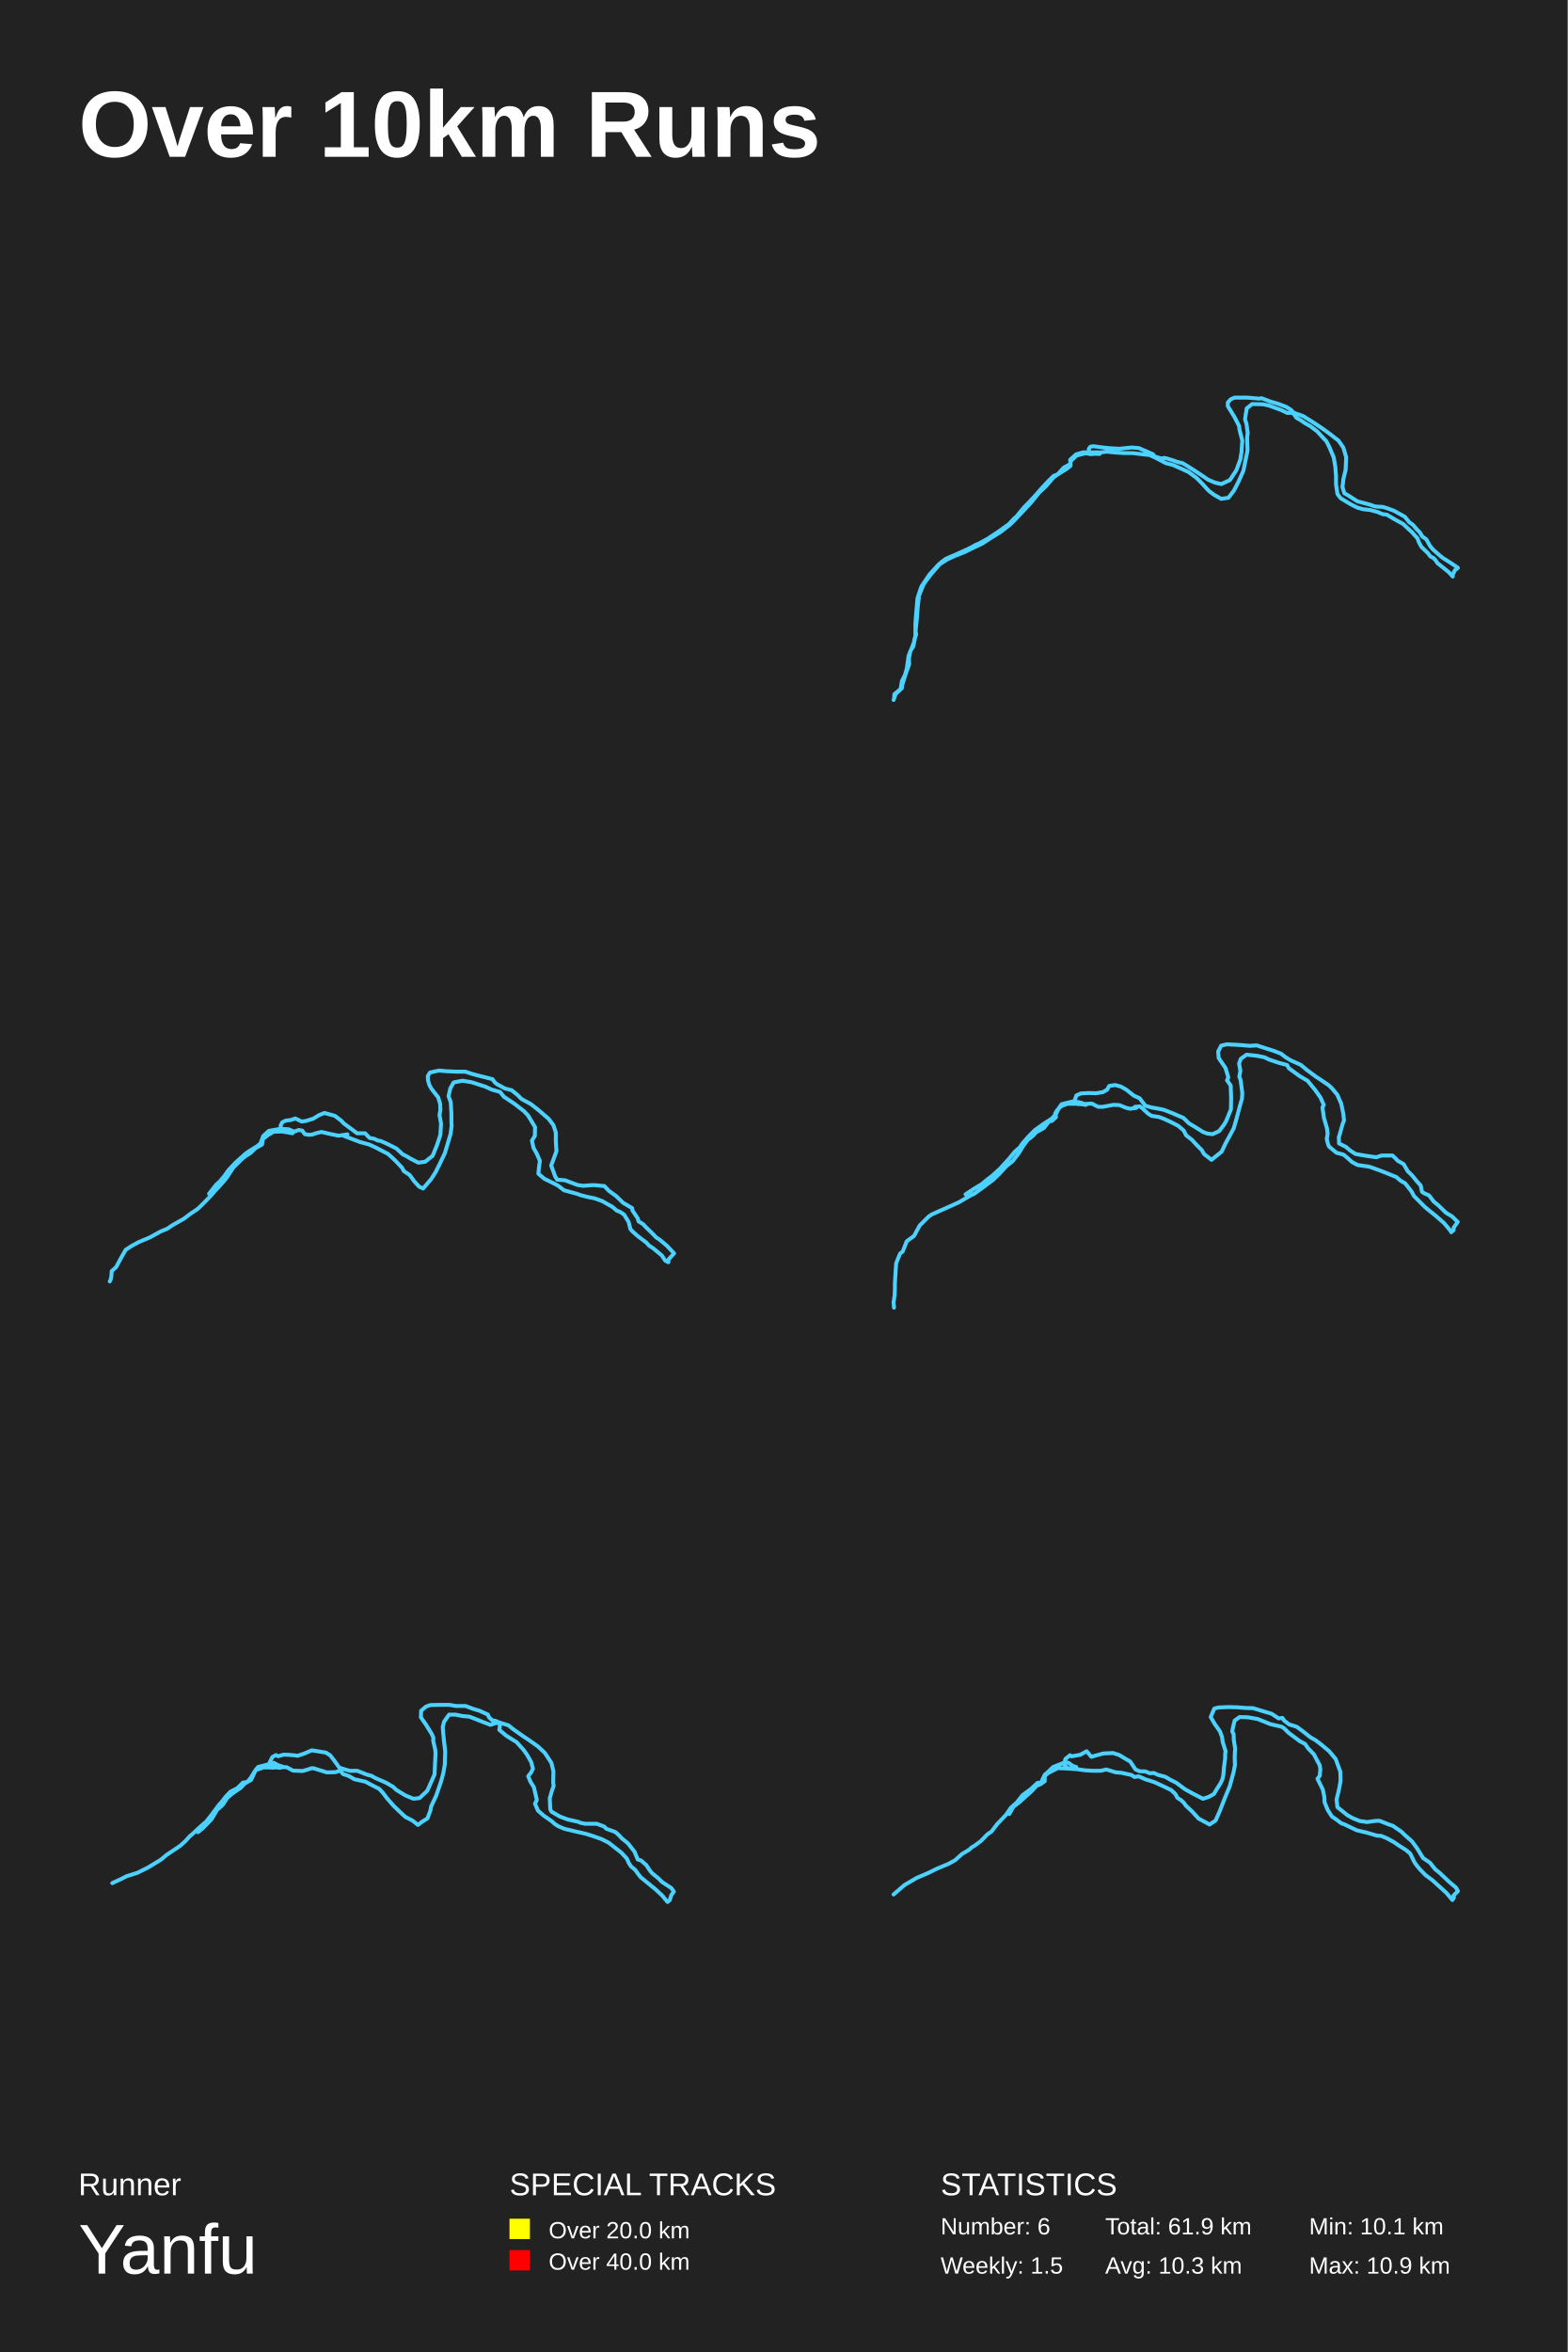
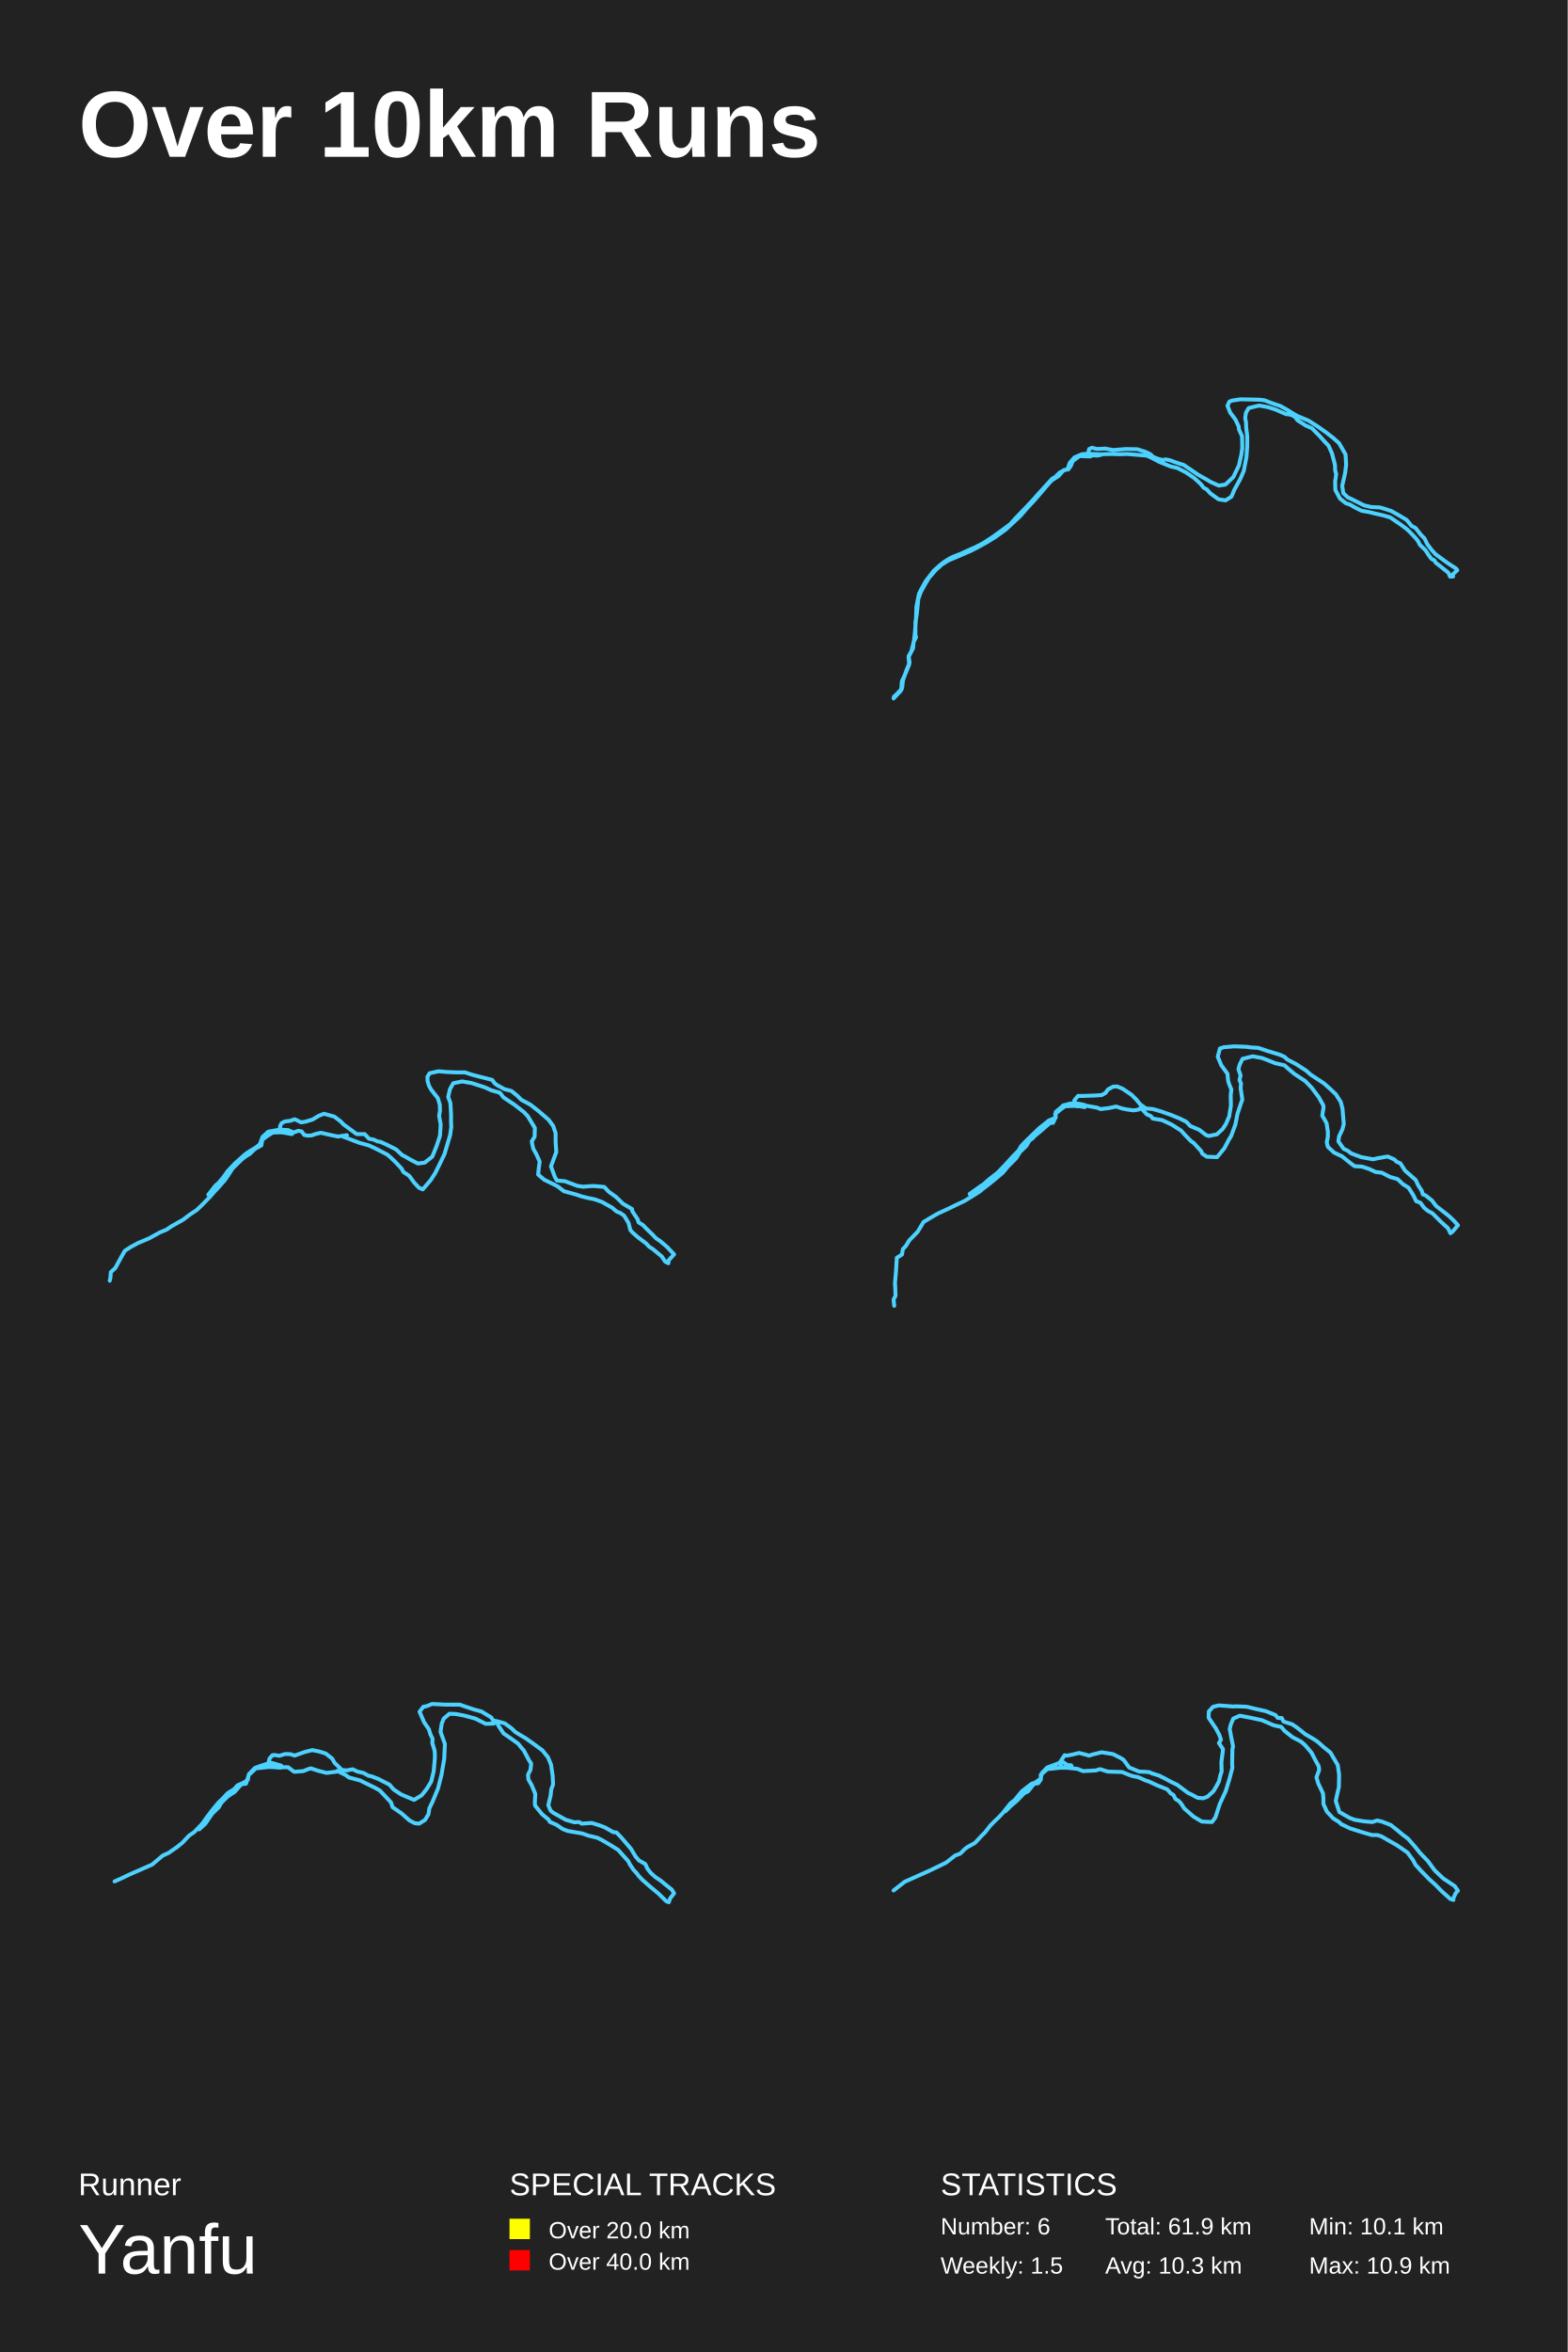
<svg xmlns="http://www.w3.org/2000/svg" baseProfile="full" height="300mm" version="1.1" viewBox="0,0,200,300" width="200mm">
  <defs />
  <rect fill="#222222" height="300" width="200" x="0" y="0" />
  <text fill="#FFFFFF" style="font-size:12px; font-family:Arial; font-weight:bold;" x="10" y="20">Over 10km Runs</text>
  <text fill="#FFFFFF" style="font-size:4px; font-family:Arial" x="10" y="280">Runner</text>
  <text fill="#FFFFFF" style="font-size:9px; font-family:Arial" x="10" y="290">Yanfu</text>
  <text fill="#FFFFFF" style="font-size:4px; font-family:Arial" x="65" y="280">SPECIAL TRACKS</text>
  <rect fill="yellow" height="2.6" width="2.6" x="65" y="283" />
  <text fill="#FFFFFF" style="font-size:3px; font-family:Arial" x="70" y="285.5">Over 20.0 km</text>
  <rect fill="red" height="2.6" width="2.6" x="65" y="287" />
  <text fill="#FFFFFF" style="font-size:3px; font-family:Arial" x="70" y="289.5">Over 40.0 km</text>
  <text fill="#FFFFFF" style="font-size:4px; font-family:Arial" x="120" y="280">STATISTICS</text>
  <text fill="#FFFFFF" style="font-size:3px; font-family:Arial" x="120" y="285">Number: 6</text>
  <text fill="#FFFFFF" style="font-size:3px; font-family:Arial" x="120" y="290">Weekly: 1.5</text>
  <text fill="#FFFFFF" style="font-size:3px; font-family:Arial" x="141" y="285">Total: 61.9 km</text>
  <text fill="#FFFFFF" style="font-size:3px; font-family:Arial" x="141" y="290">Avg: 10.3 km</text>
  <text fill="#FFFFFF" style="font-size:3px; font-family:Arial" x="167" y="285">Min: 10.1 km</text>
  <text fill="#FFFFFF" style="font-size:3px; font-family:Arial" x="167" y="290">Max: 10.9 km</text>
-   <polyline fill="none" opacity="1" points="114.079,88.94 114.106,88.542 114.901,87.88 115.06,86.872 115.457,86.077 115.696,85.229 115.908,83.691 116.146,83.029 116.517,82.445 116.782,81.12 116.782,79.503 116.915,77.886 117.047,76.322 117.471,75.023 117.604,74.732 118.584,73.274 119.75,72.001 120.254,71.577 120.704,71.259 121.314,70.994 121.817,70.782 123.407,70.066 124.043,69.748 124.361,69.563 124.944,69.298 126.057,68.688 127.409,67.787 128.707,66.859 129.396,66.117 129.661,65.905 130.642,64.712 131.251,64.102 132.179,63.095 132.841,62.326 133.742,61.372 134.405,60.709 134.935,60.497 135.703,59.649 136.578,59.172 136.525,58.641 137.293,57.952 138.221,57.687 138.91,57.714 139.837,57.687 140.394,57.714 141.162,57.608 142.222,57.714 143.468,57.793 144.528,57.793 145.8,57.952 146.648,58.032 147.496,58.429 148.715,59.066 149.695,59.331 150.649,59.755 151.63,60.205 152.637,60.948 153.405,61.716 153.829,62.193 154.227,62.618 154.863,63.095 155.79,63.625 156.718,63.492 157.407,62.591 157.963,61.531 158.626,60.046 158.838,59.013 159.156,57.449 159.103,55.779 159.182,55.248 159.023,54.082 158.838,53.472 158.917,52.942 159.05,52.094 159.739,51.537 161.117,51.564 161.859,51.723 163.396,52.28 164.244,52.677 164.88,52.651 165.145,52.916 165.383,53.287 165.993,53.631 166.443,53.95 167.185,54.374 168.033,55.01 168.908,55.964 169.199,56.256 169.597,57.024 170.153,58.35 170.365,59.596 170.392,60.126 170.445,60.656 170.445,61.769 170.63,63.015 171.028,63.545 172.035,64.155 172.406,64.367 173.148,64.738 173.89,64.95 174.817,65.056 175.718,65.295 176.407,65.586 176.911,65.639 177.944,66.249 179.004,66.832 179.826,67.601 180.091,67.84 180.833,68.661 181.018,69.165 181.336,69.748 182.158,70.543 182.502,70.994 182.847,71.153 183.112,71.418 183.403,71.842 184.145,72.425 184.861,73.009 185.338,73.539 185.258,73.459 185.603,72.744 186.0,72.425 185.099,71.816 184.013,71.127 183.324,70.543 182.794,70.066 182.423,69.616 181.972,68.794 181.469,68.449 181.124,67.893 180.753,67.522 180.25,66.938 179.799,66.62 179.216,65.905 177.812,65.136 176.937,64.818 176.407,64.659 175.453,64.606 174.764,64.367 173.174,63.943 172.141,63.28 171.505,62.909 171.266,62.114 171.399,61.027 171.664,59.967 171.743,58.323 171.372,57.077 170.763,56.203 169.597,55.301 168.722,54.665 167.53,53.87 166.258,53.075 165.065,52.651 164.668,52.253 164.058,51.882 162.998,51.484 162.15,51.246 160.958,50.795 160.613,50.848 159.156,50.716 157.513,50.716 157.009,50.928 156.638,51.352 156.638,51.802 157.486,53.181 157.963,54.109 158.096,54.374 158.122,54.771 158.493,56.229 158.44,56.786 158.387,57.687 158.228,58.641 157.725,59.993 156.903,61.239 155.817,61.743 154.995,61.557 154.121,61.186 153.591,60.815 152.266,59.94 151.391,59.384 150.835,59.066 150.252,58.933 149.563,58.694 148.874,58.482 148.529,58.403 148.185,58.482 147.337,58.244 147.072,57.926 146.515,57.687 145.296,57.157 144.395,57.077 142.805,57.237 141.427,57.157 140.685,57.077 139.493,56.918 139.122,56.971 138.91,57.237 138.91,57.634 139.148,57.873 140.288,57.899 140.235,57.82 139.175,57.926 138.512,57.82 137.373,58.085 136.578,58.827 136.578,59.41 136.074,59.808 135.173,60.364 134.431,60.868 134.113,61.239 133.424,62.034 132.576,62.83 131.543,64.102 130.509,65.215 129.529,66.249 128.893,66.885 127.674,67.84 126.561,68.529 125.289,69.351 124.043,69.934 123.142,70.384 121.685,70.968 120.837,71.365 119.883,71.975 118.796,73.221 118.054,74.202 117.789,74.626 117.233,76.004 117.206,76.375 117.074,77.462 116.994,78.628 116.809,80.51 116.888,80.934 116.676,81.465 116.597,81.942 116.12,83.161 115.961,83.956 115.987,84.725 115.537,85.997 115.113,87.349 115.06,87.773 114.609,88.198 114.265,88.516 114.0,89.284" stroke="#4DD2FF" stroke-dasharray="none" stroke-linecap="round" stroke-linejoin="round" stroke-width="0.5" />
-   <polyline fill="none" opacity="1" points="14.0,163.449 14.113,163.224 14.197,162.858 14.253,162.126 14.817,161.619 15.408,160.52 16.027,159.422 16.759,158.943 17.689,158.436 19.153,157.816 20.476,157.084 21.349,156.718 21.969,156.295 23.461,155.45 24.278,154.831 25.207,154.211 25.911,153.535 26.868,152.549 27.431,151.901 27.91,151.394 28.755,150.437 29.036,150.042 29.768,148.916 30.951,147.761 31.345,147.451 31.937,147.085 32.612,146.437 33.429,145.986 33.542,145.282 34.161,144.803 34.893,144.353 35.907,144.324 36.273,144.353 37.512,144.353 38.131,144.127 38.554,144.212 38.892,144.662 39.342,144.747 39.821,144.719 40.3,144.55 41.004,144.381 42.355,144.691 43.2,144.86 44.326,144.691 43.876,144.888 45.959,145.676 47.114,145.986 47.959,146.381 49.479,147.169 49.901,147.535 50.408,148.014 51,148.634 51.309,148.972 51.506,149.366 52.267,149.873 52.858,150.69 53.478,151.366 53.984,151.591 54.998,150.408 55.561,149.535 56.068,148.521 56.744,147.113 57.11,145.902 57.476,144.662 57.617,143.648 57.589,143.141 57.589,142.043 57.504,140.578 57.223,139.818 57.448,138.832 57.87,138.071 58.996,137.846 60.179,138.043 61.925,138.607 62.713,138.973 63.811,139.283 64.262,139.874 65.614,140.775 66.853,141.733 67.359,142.268 68.26,143.761 68.232,144.888 67.866,145.479 67.923,145.789 68.063,146.409 68.486,147.169 68.88,148.071 68.767,148.859 68.683,149.704 69.443,150.352 70.71,150.972 71.189,151.225 71.949,151.817 73.582,152.267 74.145,152.465 75.047,152.69 75.891,152.859 76.82,153.197 78.116,153.929 78.679,154.408 79.158,154.605 79.636,154.943 80.199,155.873 80.425,156.774 80.706,157.084 81.41,157.704 82.424,158.464 82.818,158.887 83.297,159.196 84.423,160.126 84.874,160.802 85.268,160.999 85.296,160.633 86.0,159.872 85.099,158.915 84.198,158.154 83.691,157.816 83.325,157.422 82.368,156.492 82.058,156.154 81.467,155.788 81.354,155.394 80.678,154.38 80.65,154.098 79.496,153.422 78.594,152.549 77.693,151.901 77.102,151.282 75.891,151.169 75.469,151.169 74.399,151.253 73.667,151.141 72.09,150.549 71.076,150.465 70.823,150.042 70.316,148.662 70.569,147.986 70.992,146.831 70.907,145.564 70.907,144.437 70.598,143.508 70.006,142.719 68.739,141.62 67.697,140.804 66.543,140.184 66.008,139.649 65.276,139.057 64.403,138.832 63.417,138.297 63.136,138.071 62.826,137.649 61.84,137.395 60.939,137.17 60.207,136.973 59.363,136.691 58.208,136.691 56.941,136.635 56.012,136.551 55.477,136.663 54.857,136.804 54.576,137.255 54.604,137.818 54.773,138.381 55.054,138.888 55.561,139.536 55.899,139.959 56.153,140.804 56.181,141.592 56.068,142.212 56.265,143.31 56.181,144.747 55.758,146.043 55.195,147.423 54.238,148.183 53.365,148.296 52.436,147.817 51.76,147.423 51.366,147.226 50.577,146.493 49.958,146.183 49.338,145.874 48.578,145.536 48.212,145.479 47.733,145.254 47.142,145.141 46.579,144.55 45.875,144.55 45.565,144.55 43.847,143.282 43.538,142.944 42.721,142.325 41.398,141.958 40.694,142.24 39.962,142.691 39.032,142.972 38.497,143.057 37.681,142.663 37.09,142.86 36.414,142.944 35.991,143.17 35.794,143.592 35.907,144.127 36.189,144.353 37.315,144.55 37.484,144.324 36.836,144.043 35.766,143.986 34.302,144.24 33.57,144.916 33.232,145.845 32.781,146.212 31.824,146.803 31.373,147.113 30.078,148.268 29.149,149.254 28.586,150.042 27.995,150.746 27.572,151.113 27.093,151.732 26.671,152.267" stroke="#4DD2FF" stroke-dasharray="none" stroke-linecap="round" stroke-linejoin="round" stroke-width="0.5" />
-   <polyline fill="none" opacity="1" points="114.055,166.796 114.0,166.136 114.137,165.174 114.165,164.294 114.165,163.745 114.22,162.81 114.33,161.133 114.824,159.896 115.154,159.649 115.484,158.824 115.676,158.329 116.611,157.642 117.325,156.323 118.479,155.168 118.892,154.893 120.376,154.233 121.365,153.794 122.327,153.354 123.838,152.474 124.305,152.254 125.185,151.622 125.624,151.292 126.696,150.495 127.493,149.725 128.373,148.763 129.197,148.103 129.994,147.059 130.544,146.152 131.148,145.354 131.505,145.107 131.835,144.805 132.192,144.42 133.154,143.897 133.869,142.99 134.171,142.99 134.721,142.495 134.611,142.028 134.858,141.616 135.38,141.094 136.177,140.791 137.221,140.791 138.293,140.819 139.282,140.764 140.107,141.176 140.684,141.176 142.031,140.929 142.8,140.956 143.624,141.286 144.147,141.423 144.971,141.313 144.779,141.176 145.411,141.121 145.685,141.313 146.482,142.056 146.922,142.331 147.856,142.468 148.571,142.743 149.34,143.1 150.302,143.595 151.017,144.2 151.319,144.805 152.061,145.382 152.666,146.042 153.325,146.701 153.6,147.196 154.562,147.938 155.853,146.894 156.376,145.794 156.87,144.887 157.392,143.925 157.722,142.798 158.189,141.039 158.437,140.186 158.492,139.444 158.327,138.18 158.272,137.767 158.107,137.327 158.244,136.585 158.079,135.651 158.299,135.046 159.041,134.524 160.305,134.661 161.295,134.853 161.927,135.156 163.163,135.568 164.208,135.843 164.427,136.255 165.829,137.273 166.818,137.85 167.808,139.059 168.467,139.994 168.879,140.929 168.715,141.258 168.907,142.605 169.292,143.925 169.374,144.612 169.264,145.272 169.402,145.849 169.539,146.234 170.501,147.031 171.408,147.279 171.875,147.663 172.479,148.213 173.194,148.598 174.54,148.79 174.87,148.873 175.942,149.258 176.931,149.643 178.14,150.137 178.69,150.605 179.267,150.935 180.064,151.952 180.394,152.557 180.971,153.134 181.356,153.519 181.823,153.986 182.318,154.398 183.142,155.058 184.214,155.993 184.983,156.9 185.148,157.175 185.45,156.9 185.45,156.597 185.973,155.855 185.231,155.14 184.489,154.701 183.527,153.766 182.895,153.244 182.318,152.474 181.685,152.199 181.411,152.007 181.246,151.21 180.724,150.632 180.147,149.918 179.597,149.395 179.075,148.488 178.305,148.048 178.058,147.773 177.646,147.389 176.244,147.389 175.585,147.608 174.403,147.444 172.947,147.196 172.26,146.756 171.71,146.289 170.831,145.849 170.803,145.052 170.94,144.612 171.27,143.43 171.463,142.908 171.38,142.083 171.105,140.764 170.611,139.637 169.896,138.784 169.484,138.4 168.385,137.657 167.918,137.355 166.763,136.503 165.939,135.816 164.647,135.238 164.015,134.853 163.411,134.386 162.476,134.029 161.432,133.699 160.333,133.342 159.398,133.397 158.189,133.287 156.513,133.204 155.798,133.369 155.414,134.111 155.469,134.936 156.348,136.228 156.705,137.41 156.54,137.795 157.008,138.455 157.035,139.307 157.063,140.021 157.035,141.506 156.431,142.99 156.156,143.458 155.524,144.282 154.699,144.667 154.012,144.585 153.49,144.392 152.528,143.787 151.704,143.293 150.962,142.578 150.302,142.303 149.67,142.028 148.489,141.561 147.829,141.423 146.895,141.258 146.125,141.039 145.383,140.076 144.641,139.747 143.679,138.977 142.992,138.592 142.278,138.4 141.508,138.51 141.234,139.004 140.684,139.307 139.805,139.444 138.925,139.417 137.881,139.472 137.331,139.719 137.084,140.379 137.469,140.819 137.991,140.846 138.54,140.929 137.936,140.654 137.002,140.461 135.847,140.736 135.435,140.846 135.05,141.396 134.721,142.111 134.171,142.688 133.182,143.32 132.027,144.145 131.231,144.942 130.434,145.849 130.104,146.344 129.472,146.894 128.73,147.801 127.576,149.065 126.614,149.945 126.037,150.385 125.24,151.045 124.36,151.567 123.179,152.337" stroke="#4DD2FF" stroke-dasharray="none" stroke-linecap="round" stroke-linejoin="round" stroke-width="0.5" />
-   <polyline fill="none" opacity="1" points="25.251,233.698 25.831,233.234 26.991,232.045 27.687,230.856 28.267,230.363 28.47,230.131 28.992,229.318 29.687,228.738 30.702,228.042 31.224,227.491 32.036,227.027 32.616,225.78 33.66,225.432 34.849,225.461 35.748,225.403 36.56,225.403 37.372,225.838 38.59,225.896 39.402,225.664 39.692,225.548 40.01,225.548 41.692,226.07 42.794,226.041 43.432,225.838 43.751,226.273 44.505,226.534 45.201,226.94 46.622,227.259 47.55,227.752 48.362,228.158 48.855,228.68 49.377,229.376 50.217,230.334 51,231.088 51.725,231.755 52.624,232.219 53.32,232.77 53.813,232.393 54.538,231.929 54.915,230.914 55.002,230.421 55.64,229.057 56.249,227.288 56.539,226.244 56.742,225.113 56.8,223.43 56.597,221.632 56.481,220.298 56.655,219.601 57.293,218.702 58.105,218.702 58.975,218.876 59.903,218.963 61.584,219.63 62.57,220.007 63.266,219.775 63.817,219.804 63.701,220.646 64.6,221.4 65.905,222.212 66.398,222.763 66.775,223.169 67.21,223.778 67.761,224.735 67.993,225.606 67.761,226.07 67.384,226.563 67.674,227.259 68.109,227.955 68.486,229.579 68.254,230.073 68.631,230.943 69.356,231.581 70.4,232.306 70.776,232.654 71.24,232.944 71.994,233.263 73.444,233.611 74.72,233.901 75.561,234.162 76.721,234.568 77.649,235.033 78.606,235.787 79.273,236.309 79.969,237.063 80.23,237.643 80.491,238.049 81.041,238.513 81.418,239.035 81.737,239.441 82.52,240.08 83.622,240.979 84.492,241.791 85.159,242.603 85.449,242.371 85.623,241.762 85.971,241.269 85.623,240.805 84.463,240.051 83.999,239.586 83.216,238.948 82.897,238.571 82.462,237.904 81.766,237.295 81.36,237.179 80.954,236.193 80.114,235.12 79.331,234.481 78.896,234.017 78.49,233.669 77.359,233.263 77.069,232.973 76.141,232.625 74.662,232.625 74.082,232.509 73.734,232.364 72.429,232.074 71.414,231.697 70.371,231.088 70.197,230.798 70.139,229.376 70.4,228.448 70.631,227.81 70.573,227.375 70.602,225.925 70.342,224.851 69.501,223.575 68.631,222.763 67.529,221.98 66.746,221.458 65.47,220.559 64.861,220.065 63.73,219.717 63.179,219.485 62.831,219.456 62.367,219.021 62.251,218.702 61.178,218.209 60.395,217.977 59.381,217.6 58.163,217.6 57.351,217.455 56.075,217.455 54.886,217.484 54.335,217.687 53.726,218.209 53.697,219.05 54.306,219.92 55.06,221.139 55.292,221.632 55.263,222.038 55.524,223.169 55.553,223.517 55.553,223.894 55.495,225.054 55.437,226.331 54.654,228.1 54.48,228.448 53.523,229.347 52.74,229.434 51.696,228.999 50.565,228.303 50.13,227.897 49.29,227.404 48.768,227.172 47.898,226.795 47.376,226.505 46.825,226.36 46.158,226.099 45.578,225.867 44.65,225.867 44.099,225.722 43.287,225.461 42.62,224.532 42.127,223.894 41.576,223.546 40.677,223.401 39.778,223.256 38.909,223.633 37.981,223.952 37.546,223.894 36.908,223.836 36.183,223.807 35.487,224.01 35.197,223.865 34.762,224.097 34.414,224.764 34.675,225.316 35.661,225.49 36.154,225.374 35.458,225.142 34.936,224.851 33.747,225.171 32.935,225.374 32.616,225.751 31.949,226.824 31.543,227.288 30.992,227.375 30.296,228.071 29.398,228.535 28.818,229.144 28.296,229.811 27.861,230.305 27.049,231.407 26.295,232.364 25.976,232.625 25.396,233.147 24.555,233.93 24.207,234.22 23.656,234.829 23.018,235.41 22.467,235.787 21.249,236.599 20.524,237.208 18.901,238.194 17.509,238.89 16.117,239.325 15.508,239.644 14.319,240.196" stroke="#4DD2FF" stroke-dasharray="none" stroke-linecap="round" stroke-linejoin="round" stroke-width="0.5" />
-   <polyline fill="none" opacity="1" points="128.751,231.388 129.289,230.453 130.138,229.802 130.903,229.094 131.526,228.556 132.234,227.791 132.772,227.564 133.281,227.196 133.281,226.573 133.678,226.177 134.952,225.525 136.254,225.582 137.443,225.667 138.462,225.808 139.425,225.865 140.444,225.865 141.124,225.695 142.341,226.063 143.049,226.12 144.352,226.403 144.72,226.658 145.258,226.573 146.164,226.97 146.815,227.168 147.324,227.338 148.429,227.848 149.42,228.329 149.958,228.839 150.212,229.32 150.665,229.604 151.033,229.943 151.288,230.312 152.081,231.048 152.902,231.954 154.318,232.719 155.082,232.209 155.62,230.991 156.271,229.32 156.894,227.819 157.376,226.035 157.545,225.157 157.517,224.052 157.574,223.033 157.404,221.928 157.376,221.192 157.206,220.852 157.319,220.229 157.517,219.464 158.14,219.011 159.188,219.04 160.462,219.266 162.076,219.918 163.548,220.257 163.859,220.484 164.397,221.022 165.841,222.098 166.492,222.438 166.889,223.005 167.625,223.769 168.361,225.157 168.446,225.667 168.361,226.516 168.078,226.885 168.757,228.244 168.956,229.207 168.984,229.887 169.38,230.85 169.918,231.699 170.428,232.039 171.107,232.549 171.56,232.719 173.089,233.455 174.307,233.738 175.666,234.135 176.175,234.163 176.94,234.475 177.818,234.956 178.525,235.438 179.375,235.976 179.913,236.429 180.451,237.534 180.734,237.93 181.074,238.355 181.866,239.176 182.716,239.799 183.593,240.592 184.528,241.442 185.292,242.348 185.49,242.037 185.434,241.782 186.0,241.215 185.745,240.762 184.839,239.998 183.65,238.865 183.112,238.44 182.433,237.59 181.555,236.995 180.762,235.721 180.139,234.871 179.148,233.993 178.808,233.653 177.704,232.889 177.195,232.719 175.977,232.237 175.383,232.266 174.42,232.407 173.457,232.266 172.551,231.898 171.9,231.529 170.626,230.51 170.513,229.547 170.824,228.244 171.022,227.168 170.994,225.978 170.4,224.364 169.578,223.373 168.559,222.523 168.276,222.297 167.823,221.957 167.172,221.589 166.322,220.909 165.445,220.257 164.454,219.946 163.831,219.464 163.604,219.125 163.123,219.181 162.217,218.586 160.886,218.19 159.867,217.878 158.848,217.85 157.8,217.765 156.696,217.737 155.45,217.793 154.912,217.935 154.459,219.011 154.969,219.889 155.648,220.852 155.903,221.56 155.988,222.183 156.243,223.005 156.356,223.373 156.3,223.741 156.3,224.279 156.13,225.61 156.073,226.375 155.96,226.913 155.733,227.423 155.28,228.131 154.856,228.839 154.176,229.207 153.468,229.434 152.534,228.952 152.194,228.782 151.175,228.216 150.071,227.394 149.335,227.026 148.655,226.63 147.777,226.403 147.211,226.148 146.673,226.177 146.135,225.95 145.371,225.922 144.861,225.695 144.182,224.676 143.587,224.336 142.794,223.854 141.973,223.599 140.756,223.656 139.623,223.968 139.227,224.081 138.632,223.373 137.811,223.826 136.707,224.024 136.509,223.883 135.914,224.364 135.773,225.1 136.169,225.525 137.103,225.61 137.302,225.384 136.849,225.242 136.311,224.845 135.858,224.789 134.357,225.384 133.649,226.063 133.281,226.375 132.8,227.394 132.375,227.394 131.526,228.187 130.45,228.98 129.714,229.915 128.949,230.595 128.355,231.473 127.817,232.039 127.194,232.691 126.514,233.597 125.948,233.993 125.155,234.815 124.391,235.381 123.966,235.636 123.626,235.948 122.72,236.486 121.843,237.279 120.965,237.76 119.521,238.355 118.502,238.865 116.973,239.516 115.416,240.422 114.0,241.64" stroke="#4DD2FF" stroke-dasharray="none" stroke-linecap="round" stroke-linejoin="round" stroke-width="0.5" />
+   <polyline fill="none" opacity="1" points="114.027,88.88 114.371,88.562 114.981,87.926 115.06,86.892 115.564,85.804 115.988,84.77 115.909,83.71 116.253,83.1 116.598,81.774 116.73,80.581 116.863,78.857 116.916,77.372 117.234,75.754 117.552,75.118 118.082,74.163 119.116,72.811 120.071,71.962 120.574,71.591 121.131,71.246 121.608,71.008 122.563,70.636 123.835,70.053 124.206,69.894 124.816,69.602 125.426,69.284 126.645,68.489 127.971,67.534 128.898,66.844 129.482,66.182 130.197,65.439 130.887,64.723 131.761,63.795 132.345,63.132 133.378,61.992 134.253,61.037 134.571,60.878 135.234,60.242 136.215,59.791 136.48,59.022 137.09,58.332 138.044,57.935 138.733,57.882 139.635,57.908 140.032,57.935 140.536,57.935 141.756,57.908 142.922,57.935 143.797,57.908 145.096,58.014 146.315,58.12 147.004,58.438 147.853,58.889 149.364,59.499 150.186,59.685 151.325,60.268 152.333,60.958 153.128,61.674 153.579,62.23 153.95,62.416 154.401,62.92 155.461,63.689 156.362,63.821 157.105,63.344 157.476,62.469 158.244,61.064 158.669,60.082 159.013,58.332 159.119,56.9 159.119,55.628 158.987,54.593 158.96,53.851 158.854,53.32 158.96,52.631 159.305,52.048 160.63,51.729 161.691,51.915 162.645,52.207 164.05,52.817 164.554,52.87 165.031,53.055 165.296,53.267 165.535,53.612 166.25,54.063 166.568,54.275 167.364,54.62 168.318,55.574 169.06,56.397 169.511,56.874 169.935,57.855 170.306,59.26 170.333,59.976 170.465,60.48 170.333,61.408 170.359,62.496 170.943,63.583 171.711,64.193 172.215,64.352 172.851,64.723 173.7,65.147 174.627,65.306 175.502,65.519 176.218,65.678 176.536,65.757 177.358,65.996 178.683,66.897 179.532,67.534 179.956,67.958 180.592,68.621 180.91,69.019 181.149,69.496 181.838,70.159 182.368,70.955 182.633,71.299 182.978,71.458 183.163,71.777 183.614,72.121 184.781,73.05 184.993,73.553 185.39,73.527 185.337,73.262 185.92,72.731 185.761,72.519 184.701,71.83 183.72,71.114 183.137,70.689 182.633,70.133 182.077,69.39 181.732,68.674 181.255,68.197 181.069,67.958 180.592,67.348 180.088,67.083 179.452,66.314 178.471,65.731 177.49,65.174 176.589,64.882 176.032,64.723 174.919,64.67 174.018,64.458 172.533,63.715 171.923,63.424 171.367,62.893 171.234,61.965 171.605,60.348 171.738,59.26 171.658,57.961 170.837,56.529 170.094,55.866 169.166,55.15 168.159,54.434 166.913,53.639 165.561,53.082 164.766,52.631 164.289,52.313 163.334,51.782 162.3,51.438 161.346,51.066 160.763,50.987 159.703,50.96 158.244,50.934 157.184,51.093 156.839,51.226 156.601,51.756 156.946,52.631 157.608,53.506 158.032,54.408 158.059,54.752 158.457,55.654 158.483,56.821 158.483,57.166 158.351,58.067 158.059,59.366 157.343,60.851 156.336,61.806 155.487,61.939 154.427,61.461 153.95,61.17 152.863,60.56 151.538,59.658 150.981,59.287 150.61,59.181 149.894,58.942 149.258,58.704 148.701,58.597 148.356,58.677 147.8,58.544 147.163,58.306 146.713,57.908 146.156,57.643 145.096,57.298 143.638,57.272 142.021,57.404 140.987,57.219 139.926,57.272 139.317,57.112 138.946,57.272 138.866,57.643 138.999,57.961 139.873,58.12 140.404,58.041 139.396,58.094 139.052,58.226 137.726,58.173 136.851,58.81 136.613,59.42 136.295,59.87 135.685,59.976 135.049,60.719 134.174,61.276 133.803,61.674 132.848,62.787 132.027,63.742 131.019,64.829 130.144,65.837 129.084,66.818 128.315,67.534 127.043,68.462 125.929,69.151 124.524,69.92 123.835,70.265 122.377,70.902 120.999,71.485 120.177,71.989 119.355,72.731 118.507,73.712 117.95,74.641 117.473,75.516 117.155,76.391 117.102,76.948 116.969,78.273 116.784,79.387 116.784,80.952 116.863,81.296 116.545,81.906 116.492,82.675 115.935,83.763 116.041,84.532 115.67,85.433 115.193,86.786 115.087,87.767 114.901,88.138 114.451,88.589 114.0,89.093" stroke="#4DD2FF" stroke-dasharray="none" stroke-linecap="round" stroke-linejoin="round" stroke-width="0.5" />
+   <polyline fill="none" opacity="1" points="14.0,163.358 14.085,162.991 14.141,162.258 14.705,161.75 15.297,160.65 15.918,159.549 16.651,159.07 17.582,158.562 19.048,157.941 20.374,157.208 21.248,156.841 21.868,156.418 23.363,155.572 24.181,154.951 25.112,154.33 25.817,153.653 26.776,152.666 27.34,152.017 27.819,151.509 28.665,150.55 28.947,150.155 29.68,149.027 30.865,147.87 31.26,147.56 31.852,147.193 32.529,146.544 33.347,146.093 33.459,145.388 34.08,144.908 34.813,144.457 35.828,144.428 36.195,144.457 37.436,144.457 38.056,144.231 38.479,144.316 38.818,144.767 39.269,144.852 39.749,144.823 40.228,144.654 40.933,144.485 42.287,144.795 43.133,144.964 44.261,144.795 43.81,144.993 45.897,145.783 47.053,146.093 47.899,146.488 49.422,147.278 49.845,147.644 50.353,148.124 50.945,148.745 51.255,149.083 51.452,149.478 52.214,149.986 52.806,150.804 53.427,151.481 53.934,151.707 54.949,150.522 55.514,149.647 56.021,148.632 56.698,147.221 57.065,146.008 57.431,144.767 57.572,143.751 57.544,143.244 57.544,142.143 57.459,140.676 57.177,139.915 57.403,138.927 57.826,138.166 58.954,137.94 60.139,138.137 61.887,138.702 62.677,139.068 63.777,139.379 64.228,139.971 65.582,140.874 66.823,141.833 67.33,142.369 68.233,143.864 68.204,144.993 67.838,145.585 67.894,145.895 68.035,146.516 68.458,147.278 68.853,148.18 68.74,148.97 68.656,149.817 69.417,150.465 70.686,151.086 71.166,151.34 71.927,151.932 73.563,152.384 74.127,152.581 75.029,152.807 75.875,152.976 76.806,153.315 78.103,154.048 78.667,154.528 79.147,154.725 79.626,155.064 80.19,155.995 80.416,156.898 80.698,157.208 81.403,157.828 82.418,158.59 82.813,159.013 83.293,159.324 84.421,160.255 84.872,160.932 85.267,161.129 85.295,160.762 86.0,160.001 85.098,159.042 84.195,158.28 83.687,157.941 83.321,157.546 82.362,156.615 82.052,156.277 81.459,155.91 81.347,155.515 80.67,154.5 80.642,154.217 79.485,153.54 78.583,152.666 77.68,152.017 77.088,151.396 75.875,151.284 75.452,151.284 74.381,151.368 73.647,151.255 72.068,150.663 71.053,150.578 70.799,150.155 70.291,148.773 70.545,148.096 70.968,146.939 70.884,145.67 70.884,144.541 70.573,143.61 69.981,142.82 68.712,141.72 67.669,140.902 66.512,140.281 65.976,139.745 65.243,139.153 64.369,138.927 63.382,138.391 63.1,138.166 62.79,137.742 61.803,137.489 60.9,137.263 60.167,137.065 59.321,136.783 58.165,136.783 56.895,136.727 55.965,136.642 55.429,136.755 54.808,136.896 54.526,137.348 54.555,137.912 54.724,138.476 55.006,138.984 55.514,139.633 55.852,140.056 56.106,140.902 56.134,141.692 56.021,142.313 56.219,143.413 56.134,144.852 55.711,146.149 55.147,147.532 54.188,148.293 53.314,148.406 52.383,147.927 51.706,147.532 51.311,147.334 50.522,146.601 49.901,146.29 49.281,145.98 48.519,145.641 48.153,145.585 47.673,145.359 47.081,145.247 46.517,144.654 45.812,144.654 45.502,144.654 43.781,143.385 43.471,143.046 42.653,142.425 41.328,142.059 40.623,142.341 39.89,142.792 38.959,143.074 38.423,143.159 37.605,142.764 37.013,142.961 36.336,143.046 35.913,143.272 35.716,143.695 35.828,144.231 36.11,144.457 37.239,144.654 37.408,144.428 36.759,144.146 35.687,144.09 34.221,144.344 33.488,145.021 33.149,145.952 32.698,146.319 31.739,146.911 31.288,147.221 29.991,148.378 29.06,149.365 28.496,150.155 27.904,150.86 27.481,151.227 27.001,151.848 26.578,152.384" stroke="#4DD2FF" stroke-dasharray="none" stroke-linecap="round" stroke-linejoin="round" stroke-width="0.5" />
+   <polyline fill="none" opacity="1" points="114.082,166.562 114.0,165.765 114.247,165.27 114.192,163.758 114.165,163.813 114.302,162.246 114.412,160.432 115.072,160.02 115.182,159.333 115.566,158.92 116.006,158.206 117.078,157.106 117.82,155.869 118.782,155.292 119.634,154.797 121.063,154.137 121.969,153.697 123.069,153.175 124.14,152.515 125.047,151.938 125.322,151.691 126.009,151.168 126.861,150.481 127.933,149.574 128.62,148.749 129.637,147.732 130.131,146.935 130.956,146.138 131.313,145.506 131.725,145.203 131.973,144.928 132.797,144.241 133.649,143.499 134.034,143.196 134.336,143.224 134.693,142.482 134.611,142.097 135.298,141.52 135.875,141.107 137.056,141.052 137.414,141.107 138.65,141.052 139.915,141.272 140.409,141.465 141.536,141.327 142.388,141.135 143.13,141.382 143.789,141.52 144.641,141.63 145.136,141.547 145.411,141.465 145.521,141.272 146.29,142.124 146.84,142.372 147.06,142.674 148.241,142.867 149.011,143.224 149.478,143.444 150.687,144.214 151.099,144.681 151.951,145.561 152.281,145.78 153.243,146.825 153.38,147.155 153.957,147.54 155.276,147.595 156.211,146.44 156.788,145.341 157.063,144.901 157.612,143.416 157.86,142.124 158.354,140.612 158.492,140.255 158.272,138.798 158.327,138.221 158.134,137.754 158.272,137.176 157.997,136.379 158.162,135.774 158.519,135.06 159.811,134.73 160.992,134.95 161.652,135.197 162.669,135.609 163.878,135.884 164.29,136.269 165.142,136.984 166.516,137.891 167.34,138.743 168.247,139.953 168.824,140.997 168.852,141.272 168.687,142.289 169.237,143.251 169.402,144.324 169.402,145.011 169.264,145.698 169.402,146.275 170.198,147.017 171.188,147.485 171.133,147.43 172.369,148.419 172.809,148.749 173.771,148.804 174.678,149.107 175.502,149.491 176.272,149.574 177.344,150.124 178.305,150.399 178.965,151.031 179.707,151.498 180.311,152.46 180.669,153.203 181.218,153.422 181.685,154.055 182.153,154.44 182.757,154.769 183.829,155.841 184.736,156.666 185.038,157.298 185.368,157.051 185.395,156.996 186.0,156.281 185.478,155.704 184.846,155.099 183.939,154.385 183.224,153.835 182.675,153.12 181.85,152.46 181.521,152.35 181.383,151.883 180.916,151.168 180.614,150.509 179.707,149.711 179.24,149.299 178.663,148.392 178.168,148.172 177.893,147.897 177.041,147.512 175.777,147.732 175.173,147.87 173.661,147.595 172.397,147.127 171.93,146.77 171.408,146.523 170.748,145.588 170.831,144.956 171.27,144.021 171.435,143.361 171.38,142.702 171.27,141.41 171.05,140.557 170.418,139.568 169.594,138.798 168.879,138.166 168.082,137.644 167.203,137.066 166.653,136.572 165.389,135.747 164.235,135.142 163.85,134.785 163.218,134.51 161.762,134.07 160.525,133.658 159.591,133.603 159.014,133.52 157.42,133.465 156.128,133.575 155.634,133.74 155.359,134.785 155.798,135.857 156.595,136.956 156.678,137.836 156.788,138.221 157.09,138.963 157.008,139.705 157.035,140.997 156.815,142.399 156.403,143.361 155.991,143.994 155.249,144.681 154.205,144.901 153.847,144.763 152.995,144.104 151.869,143.636 151.347,143.086 150.467,142.647 149.78,142.372 149.313,142.179 148.049,141.74 147.087,141.465 146.18,141.382 145.466,140.86 144.971,140.255 144.366,139.65 143.24,138.881 142.525,138.578 142.003,138.606 141.344,138.963 141.041,139.403 140.547,139.678 139.695,139.733 138.183,139.788 137.524,139.788 137.056,140.365 137.194,140.805 137.634,141.08 138.376,141.217 138.376,140.942 137.606,140.777 136.589,140.75 135.627,140.997 135.325,141.3 134.693,141.822 134.666,142.564 133.814,142.922 132.577,143.911 131.78,144.681 130.818,145.615 130.269,146.193 129.939,146.77 129.252,147.457 128.208,148.612 127.273,149.574 126.147,150.454 125.432,151.086 125.047,151.333 123.701,152.295" stroke="#4DD2FF" stroke-dasharray="none" stroke-linecap="round" stroke-linejoin="round" stroke-width="0.5" />
+   <polyline fill="none" opacity="1" points="25.417,233.336 26.204,232.608 27.078,231.326 27.922,230.51 28.068,230.219 28.301,229.869 29.087,229.111 29.932,228.558 30.777,227.596 31.388,227.509 31.738,226.402 32.641,225.557 34.272,225.382 35.35,225.411 36.194,225.411 36.748,225.411 37.534,225.994 38.699,225.907 39.34,225.644 39.66,225.557 40.65,225.877 41.67,226.14 43.01,225.965 43.01,225.877 44.087,226.402 44.524,226.722 45.951,227.101 46.709,227.48 47.845,228.033 48.456,228.383 48.951,228.907 49.883,229.898 50.087,230.51 51.223,231.297 52.243,232.2 52.913,232.549 53.466,232.608 54.223,232.141 54.66,231.413 54.777,230.656 55.184,229.811 55.883,228.121 56.32,226.402 56.379,226.052 56.67,224.362 56.757,222.439 56.204,220.895 56.35,219.876 56.612,219.205 57.34,218.594 58.155,218.623 59.233,218.827 60.631,219.205 61.971,219.876 62.961,219.846 63.398,219.643 63.602,220.138 64.243,221.099 65.262,221.799 66.107,222.41 66.456,222.847 66.835,223.284 67.447,224.45 67.767,224.945 67.68,225.732 67.359,226.373 67.417,226.985 67.825,227.684 68.291,228.82 68.233,229.898 68.262,230.306 69.165,231.413 70.01,232.112 70.126,232.375 71,232.753 71.757,233.278 72.427,233.54 74.291,233.86 75.019,234.123 76.214,234.414 76.796,234.705 77.845,235.317 78.864,235.958 79.33,236.483 80.146,237.386 80.35,237.794 80.816,238.493 81.252,238.959 81.456,239.25 81.922,239.746 82.913,240.62 83.932,241.465 85.01,242.513 85.33,242.63 85.476,242.164 86.0,241.494 85.709,241.028 84.835,240.328 84.311,239.891 83.612,239.425 83.029,238.901 82.592,238.347 82.33,237.764 81.515,237.298 81.107,236.832 80.495,235.812 79.447,234.589 79.214,234.327 78.66,233.744 78.223,233.686 77.204,233.103 76.447,232.812 75.485,232.52 74.204,232.608 73.883,232.404 73.272,232.433 72.165,232.112 70.563,231.209 70.243,230.947 69.951,230.248 70.243,229.024 70.33,228.237 70.563,227.596 70.505,226.489 70.301,225.091 69.922,224.158 69.194,223.255 67.883,222.294 67.097,221.74 65.786,220.954 65.233,220.429 64.388,219.817 63.456,219.555 62.903,219.439 62.67,219.06 62.233,218.798 61.417,218.302 60.456,218.04 59.408,217.69 58.65,217.428 57.631,217.428 56.816,217.428 55.126,217.341 54.398,217.632 54.019,217.69 53.524,218.331 54.107,219.672 54.718,220.575 54.922,221.245 55.184,221.769 55.155,222.323 55.447,223.314 55.476,223.692 55.476,224.246 55.33,225.936 55.01,227.247 54.398,228.237 53.786,228.995 52.825,229.578 51.922,229.199 51.165,228.878 50.204,228.237 49.68,227.626 48.981,227.276 48.311,226.926 47.408,226.577 47,226.489 46.359,226.14 45.602,225.965 44.99,225.673 44.233,225.819 43.621,225.761 42.689,224.858 42.369,224.304 41.553,223.663 40.709,223.401 39.835,223.226 38.903,223.459 37.913,223.809 37.592,223.925 37.068,223.751 36.398,223.721 35.612,223.954 35.146,223.867 34.767,223.867 34.388,224.304 34.214,224.974 34.592,225.382 35.816,225.47 35.874,225.207 35.058,224.974 34.534,224.829 33.252,225.236 32.524,225.499 31.738,226.314 31.621,227.014 31.126,227.363 30.311,227.713 29.874,228.208 29.029,228.733 28.476,229.344 27.864,229.927 27.049,230.918 26.233,231.996 25.883,232.52 25.621,232.812 24.777,233.686 24.136,234.123 23.524,234.764 23.291,235.026 22.563,235.608 21.515,236.337 20.757,236.686 19.417,237.823 17.961,238.464 16.563,239.076 15.398,239.629 14.612,239.979" stroke="#4DD2FF" stroke-dasharray="none" stroke-linecap="round" stroke-linejoin="round" stroke-width="0.5" />
+   <polyline fill="none" opacity="1" points="128.274,231.03 129.018,230.286 129.704,229.714 130.677,228.712 131.135,228.512 131.907,227.539 132.451,227.453 132.794,226.967 132.765,226.395 133.623,225.651 135.254,225.479 136.112,225.479 137.456,225.622 138.172,225.908 139.802,225.822 140.346,225.651 141.318,225.965 142.091,225.994 143.149,226.023 144.064,226.395 144.493,226.538 145.209,226.681 146.181,227.11 146.553,227.224 147.669,227.739 148.899,228.226 149.385,228.77 149.7,228.941 149.957,229.456 150.415,229.742 150.729,230.114 151.073,230.658 152.274,231.717 153.333,232.346 154.62,232.404 155.049,231.831 155.621,230.086 156.365,228.483 156.851,226.91 157.223,225.479 157.194,224.907 157.223,223.104 157.309,222.761 157.051,221.473 156.965,220.958 156.88,220.557 157.023,219.956 157.337,219.212 158.167,218.84 159.397,219.069 160.999,219.413 162.515,220.071 163.459,220.271 163.859,220.758 164.861,221.559 166.005,222.16 166.52,222.618 167.321,223.562 167.778,224.449 168.236,225.279 168.293,225.765 167.95,226.709 168.179,227.482 168.779,228.741 168.837,229.371 168.837,230.086 169.266,231.059 170.067,231.917 170.839,232.404 171.097,232.661 172.212,233.205 173.843,233.72 175.044,234.063 175.731,234.063 176.246,234.235 177.333,234.864 178.105,235.294 178.706,235.694 179.564,236.295 180.279,237.268 180.594,237.869 180.965,238.269 181.223,238.556 182.338,239.7 183.139,240.416 183.883,241.188 185.027,242.218 185.428,242.333 185.342,242.275 185.714,241.474 186.0,241.16 185.571,240.559 184.112,239.586 183.139,238.67 182.939,238.441 182.167,237.382 181.194,236.381 180.479,235.494 179.621,234.521 178.934,234.006 178.219,233.405 177.418,232.776 176.303,232.346 175.702,232.203 175.073,232.404 174.043,232.318 172.813,232.117 172.155,231.86 170.868,231.116 170.41,229.714 170.582,228.913 170.81,227.94 170.839,226.366 170.667,225.136 169.723,223.533 168.837,222.818 168.265,222.303 167.979,222.074 167.492,221.759 166.548,221.215 165.433,220.328 164.832,219.928 163.745,219.584 163.516,219.127 163.03,219.127 162.715,218.755 161.514,218.268 160.112,217.953 159.054,217.696 157.681,217.639 157.337,217.667 155.507,217.524 154.763,217.696 154.219,218.297 154.191,219.098 155.106,220.443 155.564,221.301 155.764,221.902 155.507,222.331 156.021,223.104 155.993,223.476 155.936,223.848 155.821,224.764 155.85,225.965 155.678,226.48 155.507,227.224 155.192,227.825 154.82,228.455 154.048,229.17 153.504,229.371 152.789,229.313 151.988,228.884 151.559,228.684 150.186,227.654 149.299,227.224 148.613,226.852 147.869,226.48 146.954,226.194 146.667,226.051 146.095,225.994 145.323,225.965 144.779,225.737 144.064,225.45 143.349,224.477 142.949,224.22 141.976,223.734 140.546,223.505 139.373,223.791 138.944,223.934 138.458,223.791 137.657,223.59 136.856,223.791 136.083,223.934 135.826,223.877 135.197,224.821 135.426,225.393 136.026,225.479 136.77,225.508 136.656,225.164 136.169,225.136 135.54,224.706 134.596,225.078 133.595,225.45 132.908,226.166 132.765,226.881 132.021,227.396 131.621,227.511 130.362,228.483 129.476,229.571 128.903,230.029 127.902,231.288 127.359,231.86 127.015,232.175 126.358,232.833 125.671,233.72 125.185,234.206 124.384,235.065 123.497,235.551 123.125,235.809 122.496,236.438 121.867,236.667 120.694,237.583 119.464,238.184 118.634,238.584 117.032,239.3 115.43,240.015 114.0,241.131" stroke="#4DD2FF" stroke-dasharray="none" stroke-linecap="round" stroke-linejoin="round" stroke-width="0.5" />
</svg>
